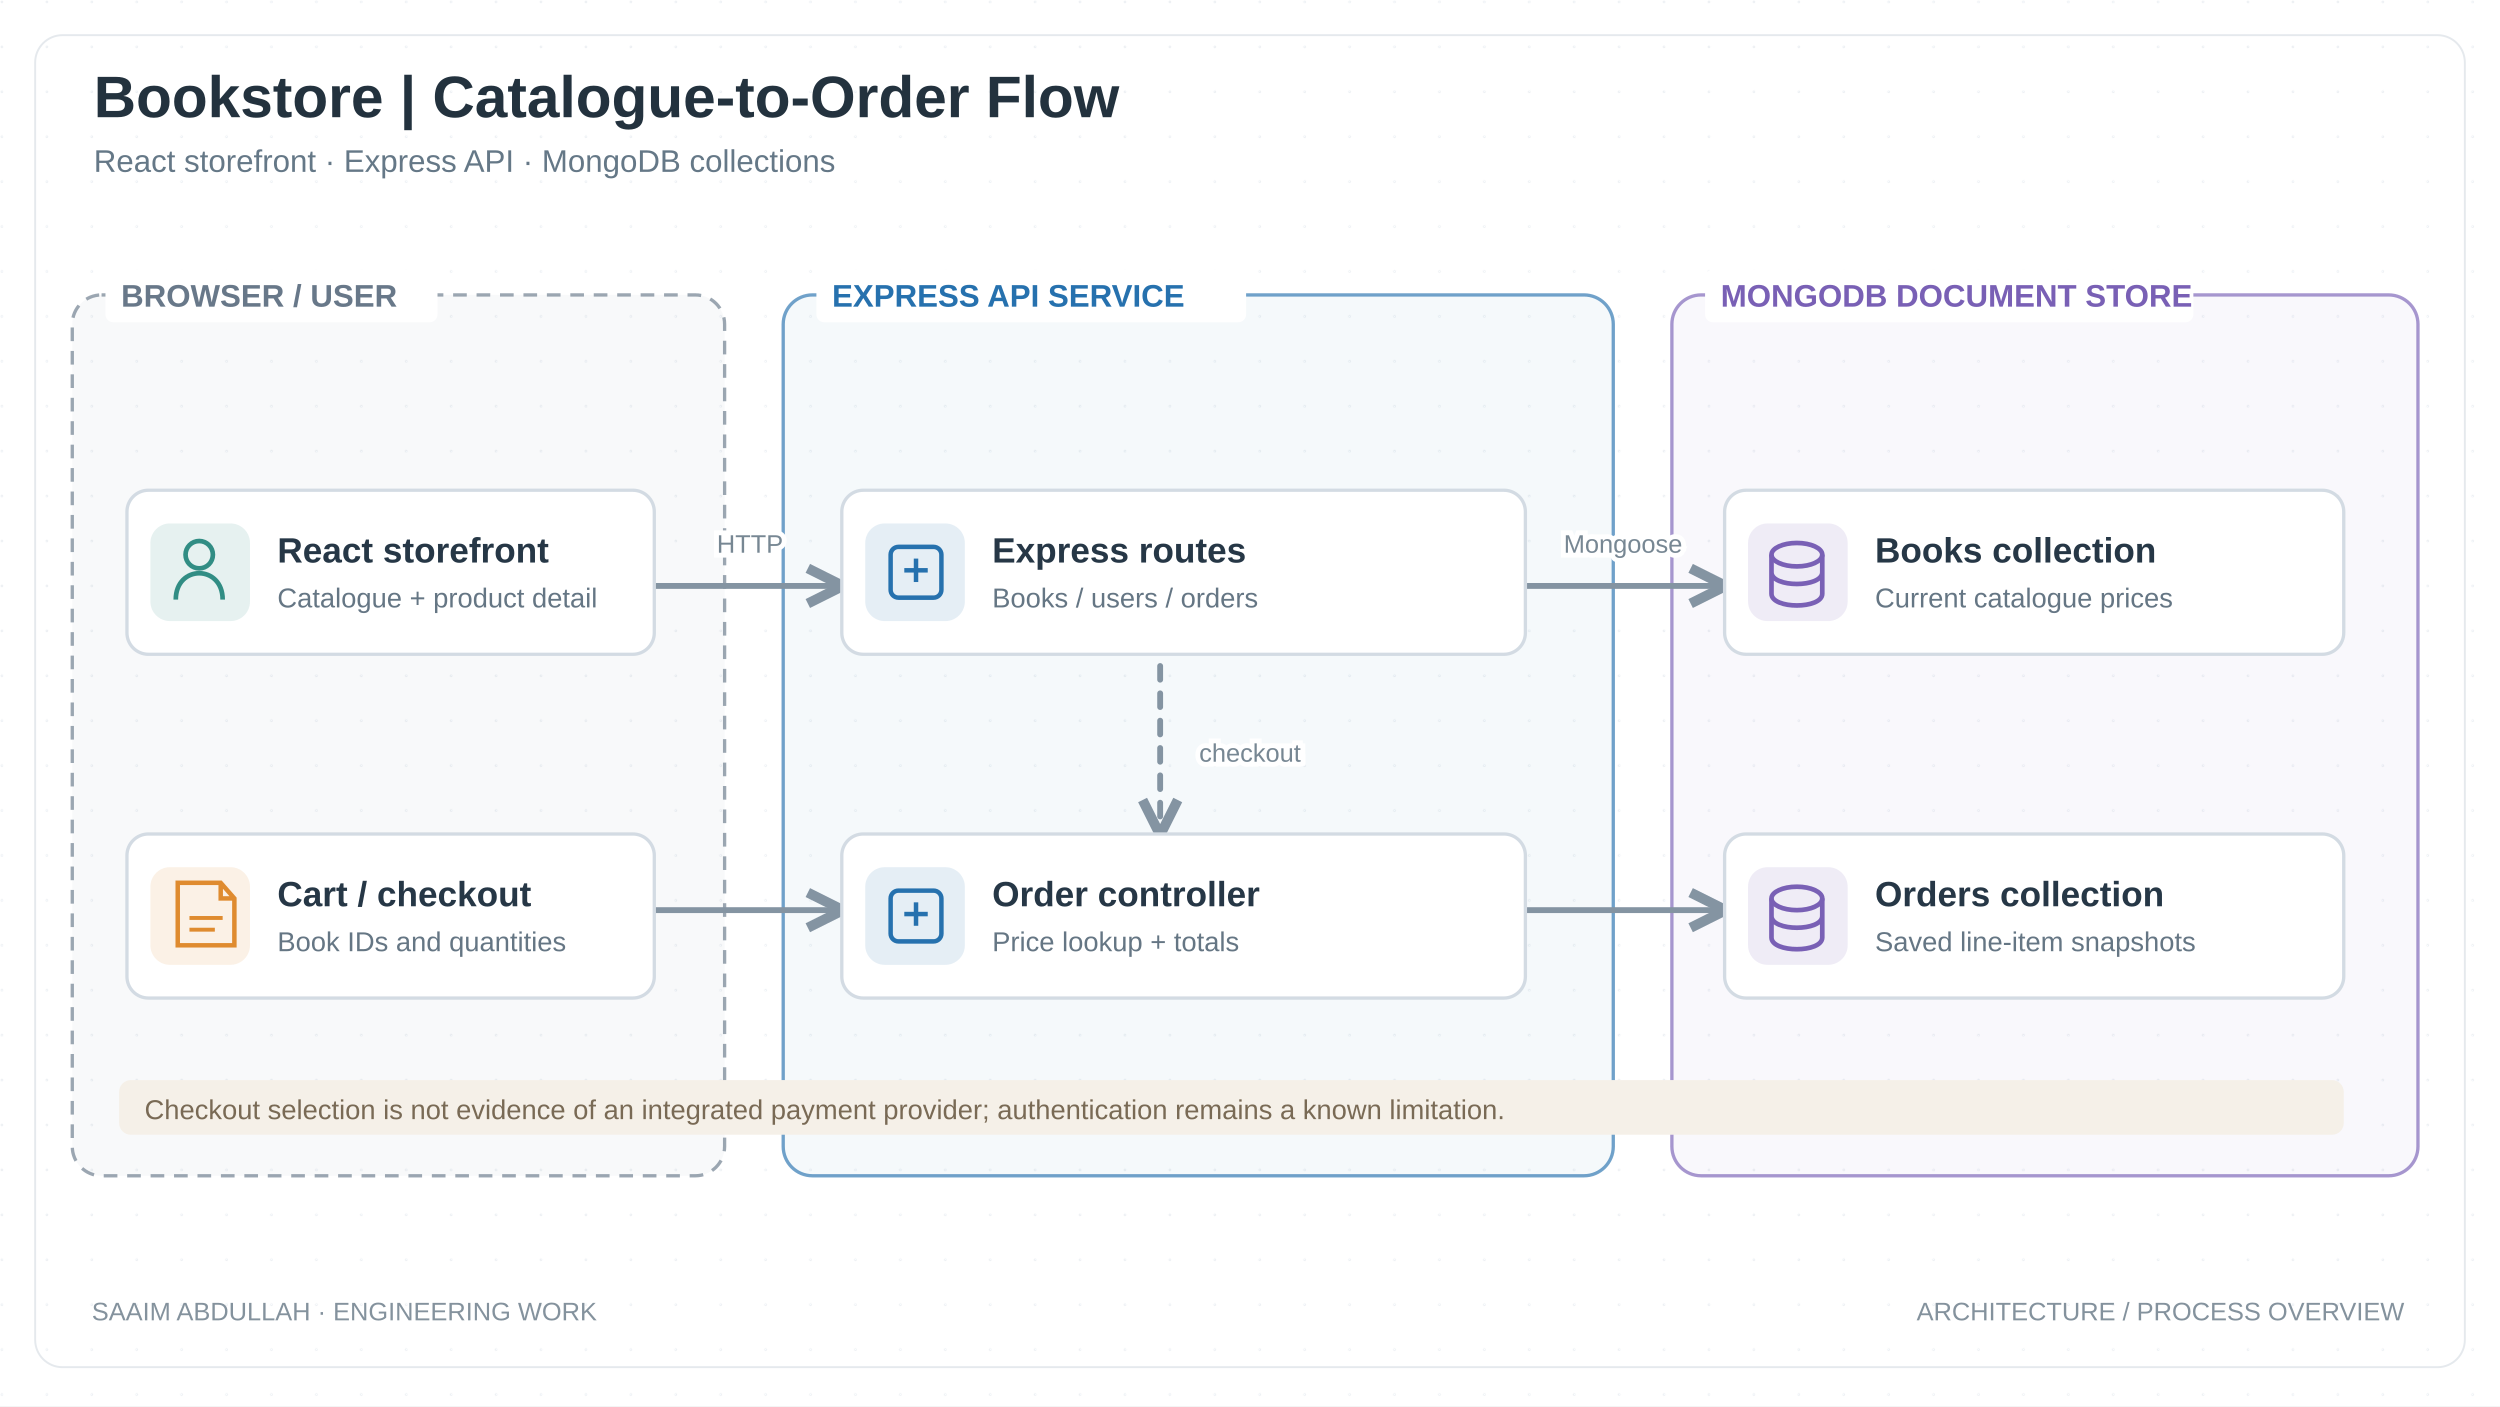
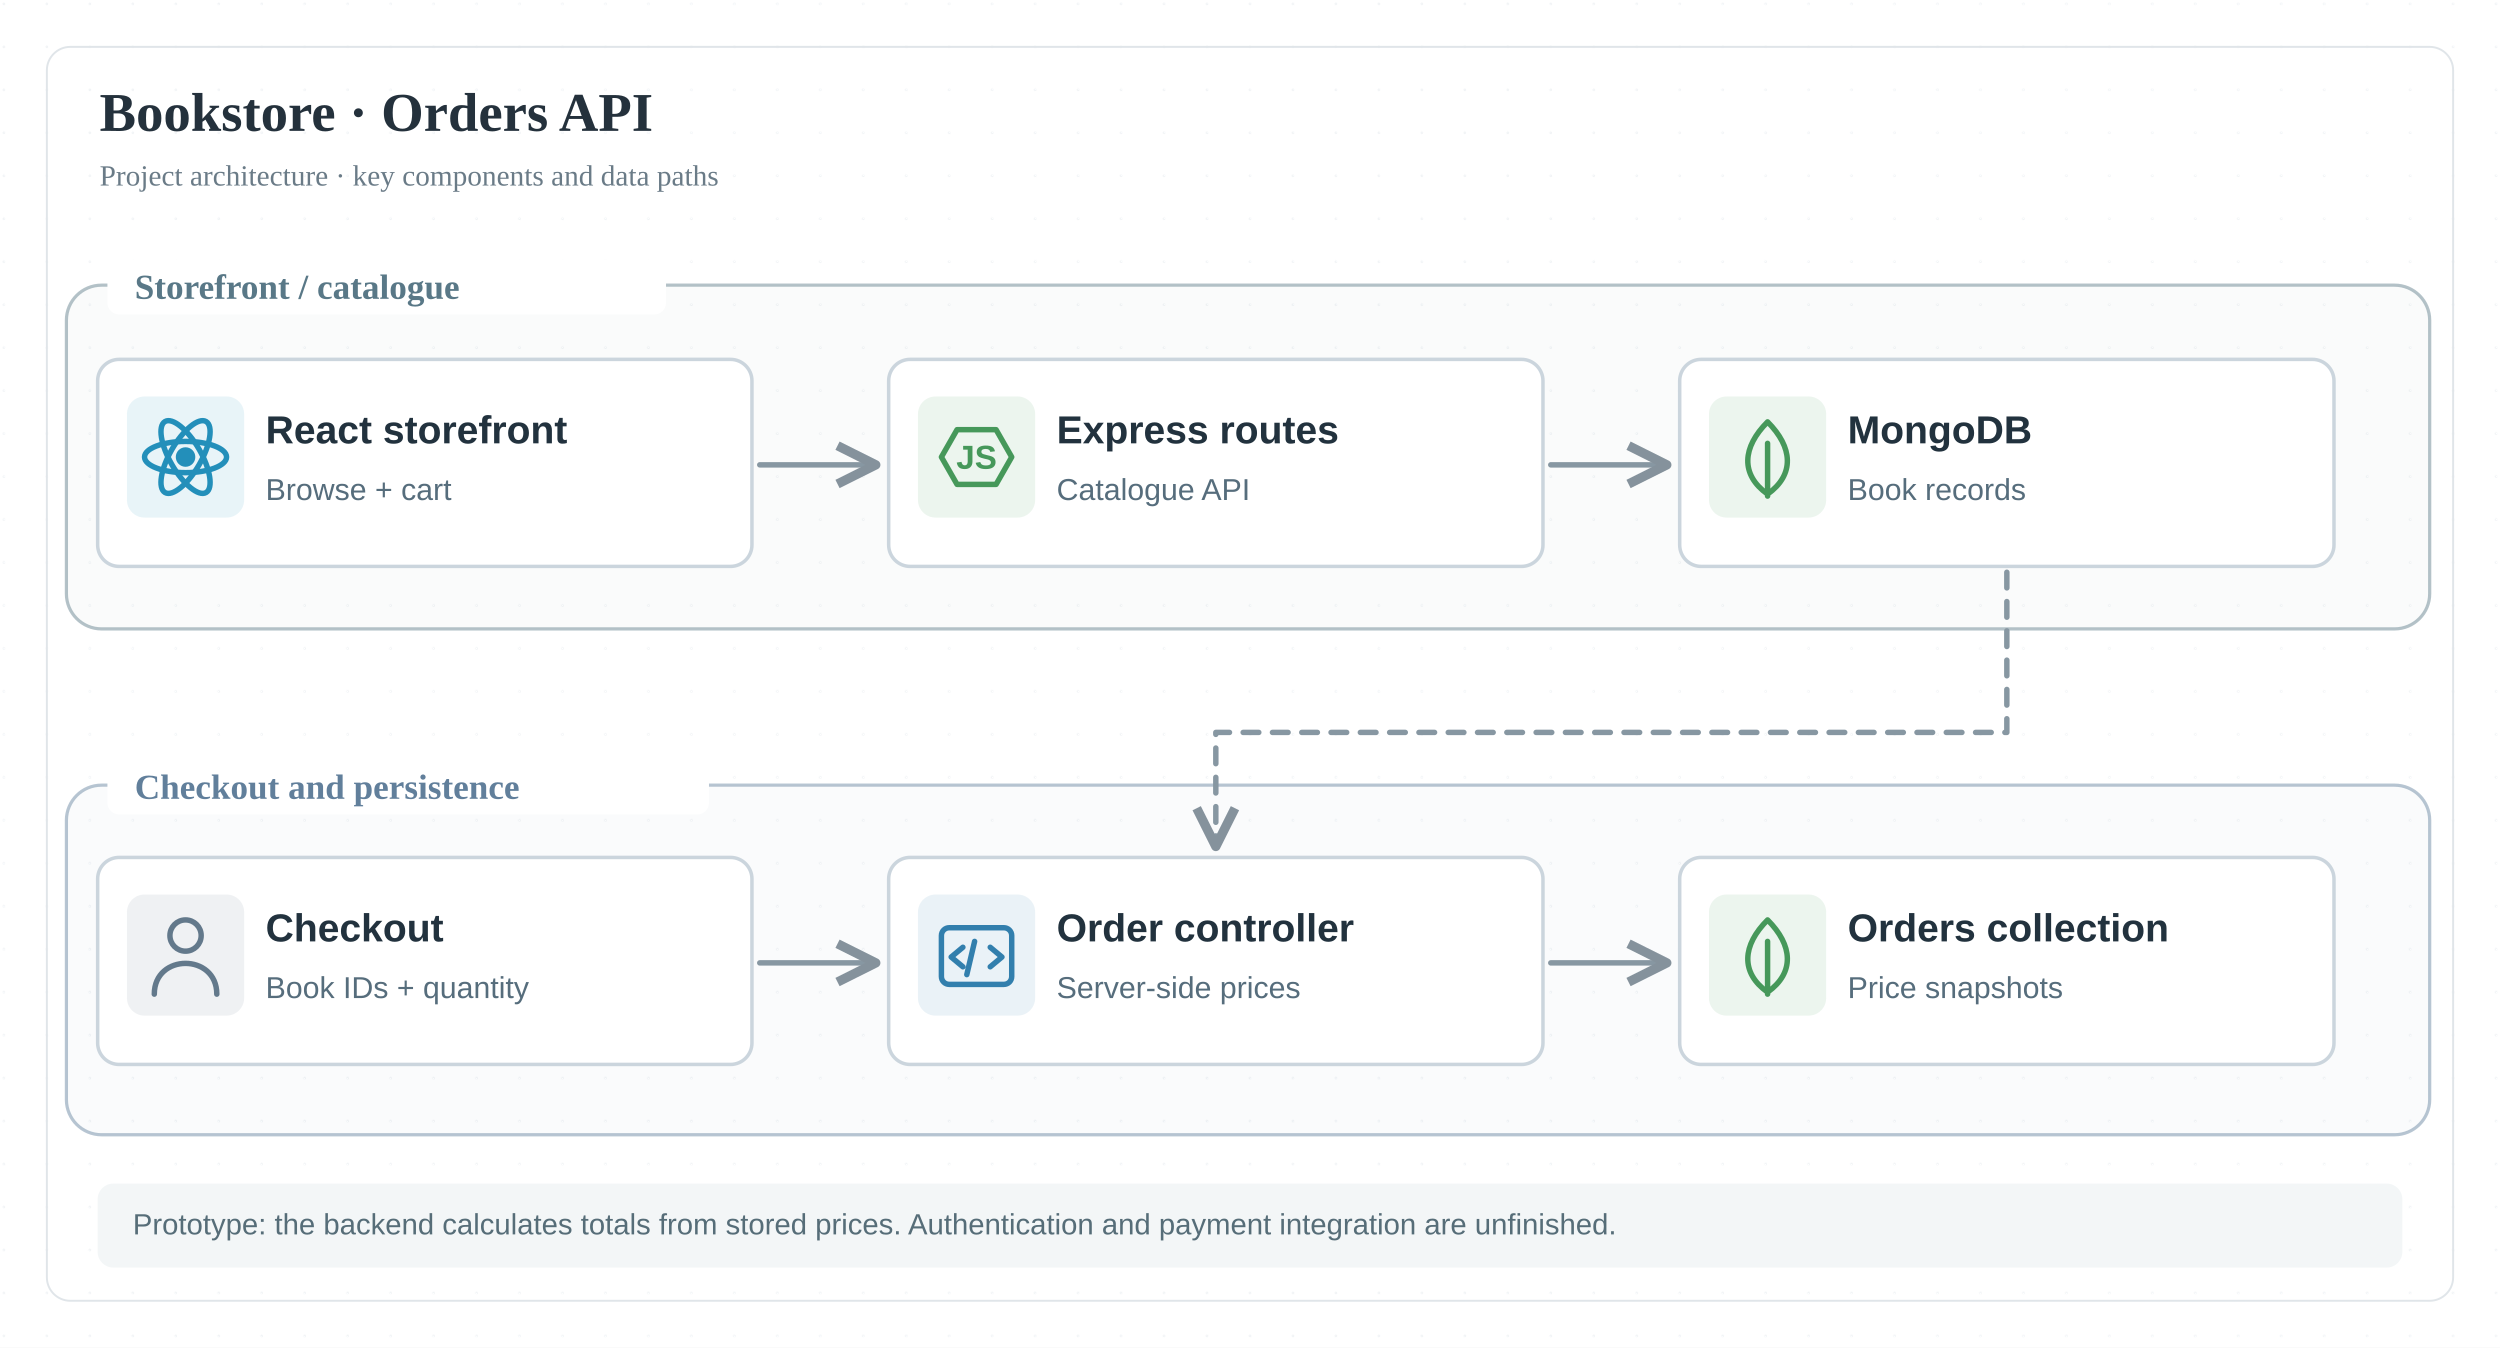
- <svg xmlns="http://www.w3.org/2000/svg" width="1280" height="720" viewBox="0 0 1280 720" role="img" aria-labelledby="t d">
+ <svg xmlns="http://www.w3.org/2000/svg" width="1280" height="690" viewBox="0 0 1280 690" role="img" aria-labelledby="title description">
  <defs>
-     <marker id="head" markerWidth="8" markerHeight="8" refX="6.8" refY="4" orient="auto">
-       <path d="M1 1L7 4L1 7" fill="none" stroke="#8494a2" stroke-width="1.7" />
+     <marker id="arrow" markerWidth="9" markerHeight="9" refX="7.5" refY="4.5" orient="auto">
+       <path d="M1 1 L8 4.5 L1 8" stroke="#85929c" stroke-width="1.7" stroke-linejoin="round" fill="none" />
    </marker>
-     <pattern id="dots" width="23" height="23" patternUnits="userSpaceOnUse">
-       <circle cx="1" cy="1" r=".7" fill="#cdd6df" />
+     <pattern id="dots" width="22" height="22" patternUnits="userSpaceOnUse">
+       <circle cx="2" cy="2" r=".7" fill="#e3e8ec" />
    </pattern>
  </defs>
-   <rect width="1280" height="720" fill="#fff" />
-   <rect width="1280" height="720" fill="url(#dots)" opacity=".35" />
-   <rect x="18" y="18" width="1244" height="682" rx="14" fill="none" stroke="#e5e9ed" />
-   <text x="48" y="60" font-family="Arial,Helvetica,sans-serif" font-size="30" font-weight="750" fill="#23323e">Bookstore | Catalogue-to-Order Flow</text>
-   <text x="48" y="88" font-family="Arial,Helvetica,sans-serif" font-size="16" fill="#657887">React storefront · Express API · MongoDB collections</text>
-   <g>
-     <rect x="37" y="151" width="334" height="451" rx="15" fill="#687889" fill-opacity=".045" stroke="#687889" stroke-width="1.7" stroke-opacity=".65" stroke-dasharray="7 5" />
-     <rect x="54" y="138" width="170" height="27" rx="4" fill="white" />
-     <text x="62" y="157" font-family="Arial,Helvetica,sans-serif" font-size="16" font-weight="700" fill="#687889">BROWSER / USER</text>
+   <rect width="1280" height="690" fill="#fff" />
+   <rect width="1280" height="690" fill="url(#dots)" opacity=".45" />
+   <rect x="24" y="24" width="1232" height="642" rx="12" stroke="#e0e5e9" fill="none" />
+   <text x="51" y="67" font-weight="750" font-size="28" fill="#24313c">Bookstore · Orders API</text>
+   <text x="51" y="95" font-size="15" fill="#6a7b87">Project architecture · key components and data paths</text>
+   <rect x="34" y="146" width="1210" height="176" rx="18" fill="#597887" fill-opacity=".035" stroke="#597887" stroke-opacity=".45" stroke-width="1.65" />
+   <rect x="55" y="133" width="286" height="28" rx="6" fill="#fff" />
+   <text x="69" y="153" font-weight="700" font-size="18" fill="#597887">Storefront / catalogue</text>
+   <rect x="34" y="402" width="1210" height="179" rx="18" fill="#617f9b" fill-opacity=".035" stroke="#617f9b" stroke-opacity=".45" stroke-width="1.65" />
+   <rect x="55" y="389" width="308" height="28" rx="6" fill="#fff" />
+   <text x="69" y="409" font-weight="700" font-size="18" fill="#617f9b">Checkout and persistence</text>
+   <g font-family="Arial,Helvetica,sans-serif">
+     <path d="M389 238 H447" stroke="#8797a2" stroke-width="2.8" fill="none" stroke-linecap="round" stroke-linejoin="round" marker-end="url(#arrow)" />
+     <path d="M794 238 H852" stroke="#8797a2" stroke-width="2.8" fill="none" stroke-linecap="round" stroke-linejoin="round" marker-end="url(#arrow)" />
+     <path d="M389 493 H447" stroke="#8797a2" stroke-width="2.8" fill="none" stroke-linecap="round" stroke-linejoin="round" marker-end="url(#arrow)" />
+     <path d="M1027.5 293 V375 H622.5 V432" stroke="#8797a2" stroke-width="2.8" fill="none" stroke-linecap="round" stroke-linejoin="round" marker-end="url(#arrow)" stroke-dasharray="8 7" />
+     <path d="M794 493 H852" stroke="#8797a2" stroke-width="2.8" fill="none" stroke-linecap="round" stroke-linejoin="round" marker-end="url(#arrow)" />
+     <g>
+       <rect x="50" y="184" width="335" height="106" rx="11" fill="#ffffff" stroke="#cbd5dd" stroke-width="1.8" />
+       <rect x="65" y="203" width="60" height="62" rx="9" fill="#238fba" fill-opacity=".105" />
+       <g transform="translate(72 210)">
+         <circle cx="23" cy="24" r="5" fill="#238fba" />
+         <ellipse cx="23" cy="24" rx="21" ry="8" stroke="#238fba" stroke-width="2.8" fill="none" stroke-linecap="round" stroke-linejoin="round" />
+         <ellipse cx="23" cy="24" rx="21" ry="8" stroke="#238fba" stroke-width="2.8" fill="none" stroke-linecap="round" stroke-linejoin="round" transform="rotate(60 23 24)" />
+         <ellipse cx="23" cy="24" rx="21" ry="8" stroke="#238fba" stroke-width="2.8" fill="none" stroke-linecap="round" stroke-linejoin="round" transform="rotate(120 23 24)" />
+       </g>
+       <text x="136" y="227" font-size="20" font-weight="700" fill="#22323e">React storefront</text>
+       <text x="136" y="256" font-size="15.5" fill="#566d7c">Browse + cart</text>
+     </g>
+     <g>
+       <rect x="455" y="184" width="335" height="106" rx="11" fill="#ffffff" stroke="#cbd5dd" stroke-width="1.8" />
+       <rect x="470" y="203" width="60" height="62" rx="9" fill="#46985a" fill-opacity=".105" />
+       <g transform="translate(477 210)">
+         <path d="M13 10h20l8 14-8 14H13L5 24z" stroke="#46985a" stroke-width="2.8" fill="none" stroke-linecap="round" stroke-linejoin="round" />
+         <text x="23" y="30" text-anchor="middle" font-size="17" font-weight="800" fill="#46985a">JS</text>
+       </g>
+       <text x="541" y="227" font-size="20" font-weight="700" fill="#22323e">Express routes</text>
+       <text x="541" y="256" font-size="15.5" fill="#566d7c">Catalogue API</text>
+     </g>
+     <g>
+       <rect x="860" y="184" width="335" height="106" rx="11" fill="#ffffff" stroke="#cbd5dd" stroke-width="1.8" />
+       <rect x="875" y="203" width="60" height="62" rx="9" fill="#46985a" fill-opacity=".105" />
+       <g transform="translate(882 210)">
+         <path d="M23 6c-13 13-14 27 0 37 14-10 13-24 0-37ZM23 17v27" stroke="#46985a" stroke-width="2.8" fill="none" stroke-linecap="round" stroke-linejoin="round" />
+       </g>
+       <text x="946" y="227" font-size="20" font-weight="700" fill="#22323e">MongoDB</text>
+       <text x="946" y="256" font-size="15.5" fill="#566d7c">Book records</text>
+     </g>
+     <g>
+       <rect x="50" y="439" width="335" height="106" rx="11" fill="#ffffff" stroke="#cbd5dd" stroke-width="1.8" />
+       <rect x="65" y="458" width="60" height="62" rx="9" fill="#63798b" fill-opacity=".105" />
+       <g transform="translate(72 465)">
+         <circle cx="23" cy="14" r="8" stroke="#63798b" stroke-width="2.8" fill="none" stroke-linecap="round" stroke-linejoin="round" />
+         <path d="M7 44c0-21 32-21 32 0" stroke="#63798b" stroke-width="2.8" fill="none" stroke-linecap="round" stroke-linejoin="round" />
+       </g>
+       <text x="136" y="482" font-size="20" font-weight="700" fill="#22323e">Checkout</text>
+       <text x="136" y="511" font-size="15.5" fill="#566d7c">Book IDs + quantity</text>
+     </g>
+     <g>
+       <rect x="455" y="439" width="335" height="106" rx="11" fill="#ffffff" stroke="#cbd5dd" stroke-width="1.8" />
+       <rect x="470" y="458" width="60" height="62" rx="9" fill="#327fad" fill-opacity=".105" />
+       <g transform="translate(477 465)">
+         <rect x="5" y="10" width="36" height="29" rx="4" stroke="#327fad" stroke-width="2.8" fill="none" stroke-linecap="round" stroke-linejoin="round" />
+         <path d="m16 20-6 5 6 5m14-10 6 5-6 5m-8-13-4 17" stroke="#327fad" stroke-width="2.8" fill="none" stroke-linecap="round" stroke-linejoin="round" />
+       </g>
+       <text x="541" y="482" font-size="20" font-weight="700" fill="#22323e">Order controller</text>
+       <text x="541" y="511" font-size="15.5" fill="#566d7c">Server-side prices</text>
+     </g>
+     <g>
+       <rect x="860" y="439" width="335" height="106" rx="11" fill="#ffffff" stroke="#cbd5dd" stroke-width="1.8" />
+       <rect x="875" y="458" width="60" height="62" rx="9" fill="#46985a" fill-opacity=".105" />
+       <g transform="translate(882 465)">
+         <path d="M23 6c-13 13-14 27 0 37 14-10 13-24 0-37ZM23 17v27" stroke="#46985a" stroke-width="2.8" fill="none" stroke-linecap="round" stroke-linejoin="round" />
+       </g>
+       <text x="946" y="482" font-size="20" font-weight="700" fill="#22323e">Orders collection</text>
+       <text x="946" y="511" font-size="15.5" fill="#566d7c">Price snapshots</text>
+     </g>
+     <rect x="50" y="606" width="1180" height="43" rx="8" fill="#f3f6f7" />
+     <text x="68" y="632" font-size="15" fill="#566d78">Prototype: the backend calculates totals from stored prices. Authentication and payment integration are unfinished.</text>
  </g>
-   <g>
-     <rect x="401" y="151" width="425" height="451" rx="15" fill="#2671ae" fill-opacity=".045" stroke="#2671ae" stroke-width="1.7" stroke-opacity=".65" />
-     <rect x="418" y="138" width="220" height="27" rx="4" fill="white" />
-     <text x="426" y="157" font-family="Arial,Helvetica,sans-serif" font-size="16" font-weight="700" fill="#2671ae">EXPRESS API SERVICE</text>
-   </g>
-   <g>
-     <rect x="856" y="151" width="382" height="451" rx="15" fill="#7960b5" fill-opacity=".045" stroke="#7960b5" stroke-width="1.7" stroke-opacity=".65" />
-     <rect x="873" y="138" width="250" height="27" rx="4" fill="white" />
-     <text x="881" y="157" font-family="Arial,Helvetica,sans-serif" font-size="16" font-weight="700" fill="#7960b5">MONGODB DOCUMENT STORE</text>
-   </g>
-   <path d="M334 300H431" fill="none" stroke="#8494a2" stroke-width="3" stroke-linecap="round" stroke-linejoin="round" marker-end="url(#head)" />
-   <text x="384" y="283" text-anchor="middle" font-family="Arial,Helvetica,sans-serif" font-size="13" fill="#778793" stroke="white" stroke-width="5" paint-order="stroke">HTTP</text>
-   <path d="M781 300H883" fill="none" stroke="#8494a2" stroke-width="3" stroke-linecap="round" stroke-linejoin="round" marker-end="url(#head)" />
-   <text x="831" y="283" text-anchor="middle" font-family="Arial,Helvetica,sans-serif" font-size="13" fill="#778793" stroke="white" stroke-width="5" paint-order="stroke">Mongoose</text>
-   <path d="M334 466H431" fill="none" stroke="#8494a2" stroke-width="3" stroke-linecap="round" stroke-linejoin="round" marker-end="url(#head)" />
-   <path d="M781 466H883" fill="none" stroke="#8494a2" stroke-width="3" stroke-linecap="round" stroke-linejoin="round" marker-end="url(#head)" />
-   <path d="M594 341V427" fill="none" stroke="#8494a2" stroke-width="3" stroke-linecap="round" stroke-linejoin="round" marker-end="url(#head)" stroke-dasharray="7 7" />
-   <text x="640" y="390" text-anchor="middle" font-family="Arial,Helvetica,sans-serif" font-size="13" fill="#778793" stroke="white" stroke-width="5" paint-order="stroke">checkout</text>
-   <g>
-     <rect x="65" y="251" width="270" height="84" rx="11" fill="white" stroke="#d3dbe3" stroke-width="1.7" />
-     <rect x="77" y="268" width="51" height="50" rx="10" fill="#318d84" fill-opacity=".12" />
-     <circle cx="102" cy="284" r="7" fill="none" stroke="#318d84" stroke-width="2.4" />
-     <path d="M90 307c0-18 24-18 24 0" fill="none" stroke="#318d84" stroke-width="2.4" />
-     <text x="142" y="288" font-family="Arial,Helvetica,sans-serif" font-weight="700" font-size="18" fill="#263746">React storefront</text>
-     <text x="142" y="311" font-family="Arial,Helvetica,sans-serif" font-size="14" fill="#657684">Catalogue + product detail</text>
-   </g>
-   <g>
-     <rect x="65" y="427" width="270" height="84" rx="11" fill="white" stroke="#d3dbe3" stroke-width="1.7" />
-     <rect x="77" y="444" width="51" height="50" rx="10" fill="#df8b2f" fill-opacity=".12" />
-     <path d="M91 452h22l7 8v24H91Z M113 452v8h7" fill="none" stroke="#df8b2f" stroke-width="2.3" />
-     <path d="M97 470h17m-17 6h13" stroke="#df8b2f" stroke-width="2" />
-     <text x="142" y="464" font-family="Arial,Helvetica,sans-serif" font-weight="700" font-size="18" fill="#263746">Cart / checkout</text>
-     <text x="142" y="487" font-family="Arial,Helvetica,sans-serif" font-size="14" fill="#657684">Book IDs and quantities</text>
-   </g>
-   <g>
-     <rect x="431" y="251" width="350" height="84" rx="11" fill="white" stroke="#d3dbe3" stroke-width="1.7" />
-     <rect x="443" y="268" width="51" height="50" rx="10" fill="#2671ae" fill-opacity=".12" />
-     <rect x="456" y="280" width="26" height="26" rx="4" fill="none" stroke="#2671ae" stroke-width="2.3" />
-     <path d="M463 292h12m-6-6v12" stroke="#2671ae" stroke-width="2.3" />
-     <text x="508" y="288" font-family="Arial,Helvetica,sans-serif" font-weight="700" font-size="18" fill="#263746">Express routes</text>
-     <text x="508" y="311" font-family="Arial,Helvetica,sans-serif" font-size="14" fill="#657684">Books / users / orders</text>
-   </g>
-   <g>
-     <rect x="431" y="427" width="350" height="84" rx="11" fill="white" stroke="#d3dbe3" stroke-width="1.7" />
-     <rect x="443" y="444" width="51" height="50" rx="10" fill="#2671ae" fill-opacity=".12" />
-     <rect x="456" y="456" width="26" height="26" rx="4" fill="none" stroke="#2671ae" stroke-width="2.3" />
-     <path d="M463 468h12m-6-6v12" stroke="#2671ae" stroke-width="2.3" />
-     <text x="508" y="464" font-family="Arial,Helvetica,sans-serif" font-weight="700" font-size="18" fill="#263746">Order controller</text>
-     <text x="508" y="487" font-family="Arial,Helvetica,sans-serif" font-size="14" fill="#657684">Price lookup + totals</text>
-   </g>
-   <g>
-     <rect x="883" y="251" width="317" height="84" rx="11" fill="white" stroke="#d3dbe3" stroke-width="1.7" />
-     <rect x="895" y="268" width="51" height="50" rx="10" fill="#7960b5" fill-opacity=".12" />
-     <ellipse cx="920" cy="284" rx="13" ry="6" fill="none" stroke="#7960b5" stroke-width="2.4" />
-     <path d="M907 284v20c0 8 26 8 26 0V284M907 293c0 8 26 8 26 0" fill="none" stroke="#7960b5" stroke-width="2.4" />
-     <text x="960" y="288" font-family="Arial,Helvetica,sans-serif" font-weight="700" font-size="18" fill="#263746">Books collection</text>
-     <text x="960" y="311" font-family="Arial,Helvetica,sans-serif" font-size="14" fill="#657684">Current catalogue prices</text>
-   </g>
-   <g>
-     <rect x="883" y="427" width="317" height="84" rx="11" fill="white" stroke="#d3dbe3" stroke-width="1.7" />
-     <rect x="895" y="444" width="51" height="50" rx="10" fill="#7960b5" fill-opacity=".12" />
-     <ellipse cx="920" cy="460" rx="13" ry="6" fill="none" stroke="#7960b5" stroke-width="2.4" />
-     <path d="M907 460v20c0 8 26 8 26 0V460M907 469c0 8 26 8 26 0" fill="none" stroke="#7960b5" stroke-width="2.4" />
-     <text x="960" y="464" font-family="Arial,Helvetica,sans-serif" font-weight="700" font-size="18" fill="#263746">Orders collection</text>
-     <text x="960" y="487" font-family="Arial,Helvetica,sans-serif" font-size="14" fill="#657684">Saved line-item snapshots</text>
-   </g>
-   <rect x="61" y="553" width="1139" height="28" rx="6" fill="#f5f0e8" />
-   <text x="74" y="573" font-size="14" font-family="Arial,Helvetica,sans-serif" fill="#796a55">Checkout selection is not evidence of an integrated payment provider; authentication remains a known limitation.</text>
-   <text x="47" y="676" font-family="Arial,Helvetica,sans-serif" font-size="13" fill="#84929d">SAAIM ABDULLAH · ENGINEERING WORK</text>
-   <text x="1231" y="676" text-anchor="end" font-family="Arial,Helvetica,sans-serif" font-size="13" fill="#84929d">ARCHITECTURE / PROCESS OVERVIEW</text>
</svg>
